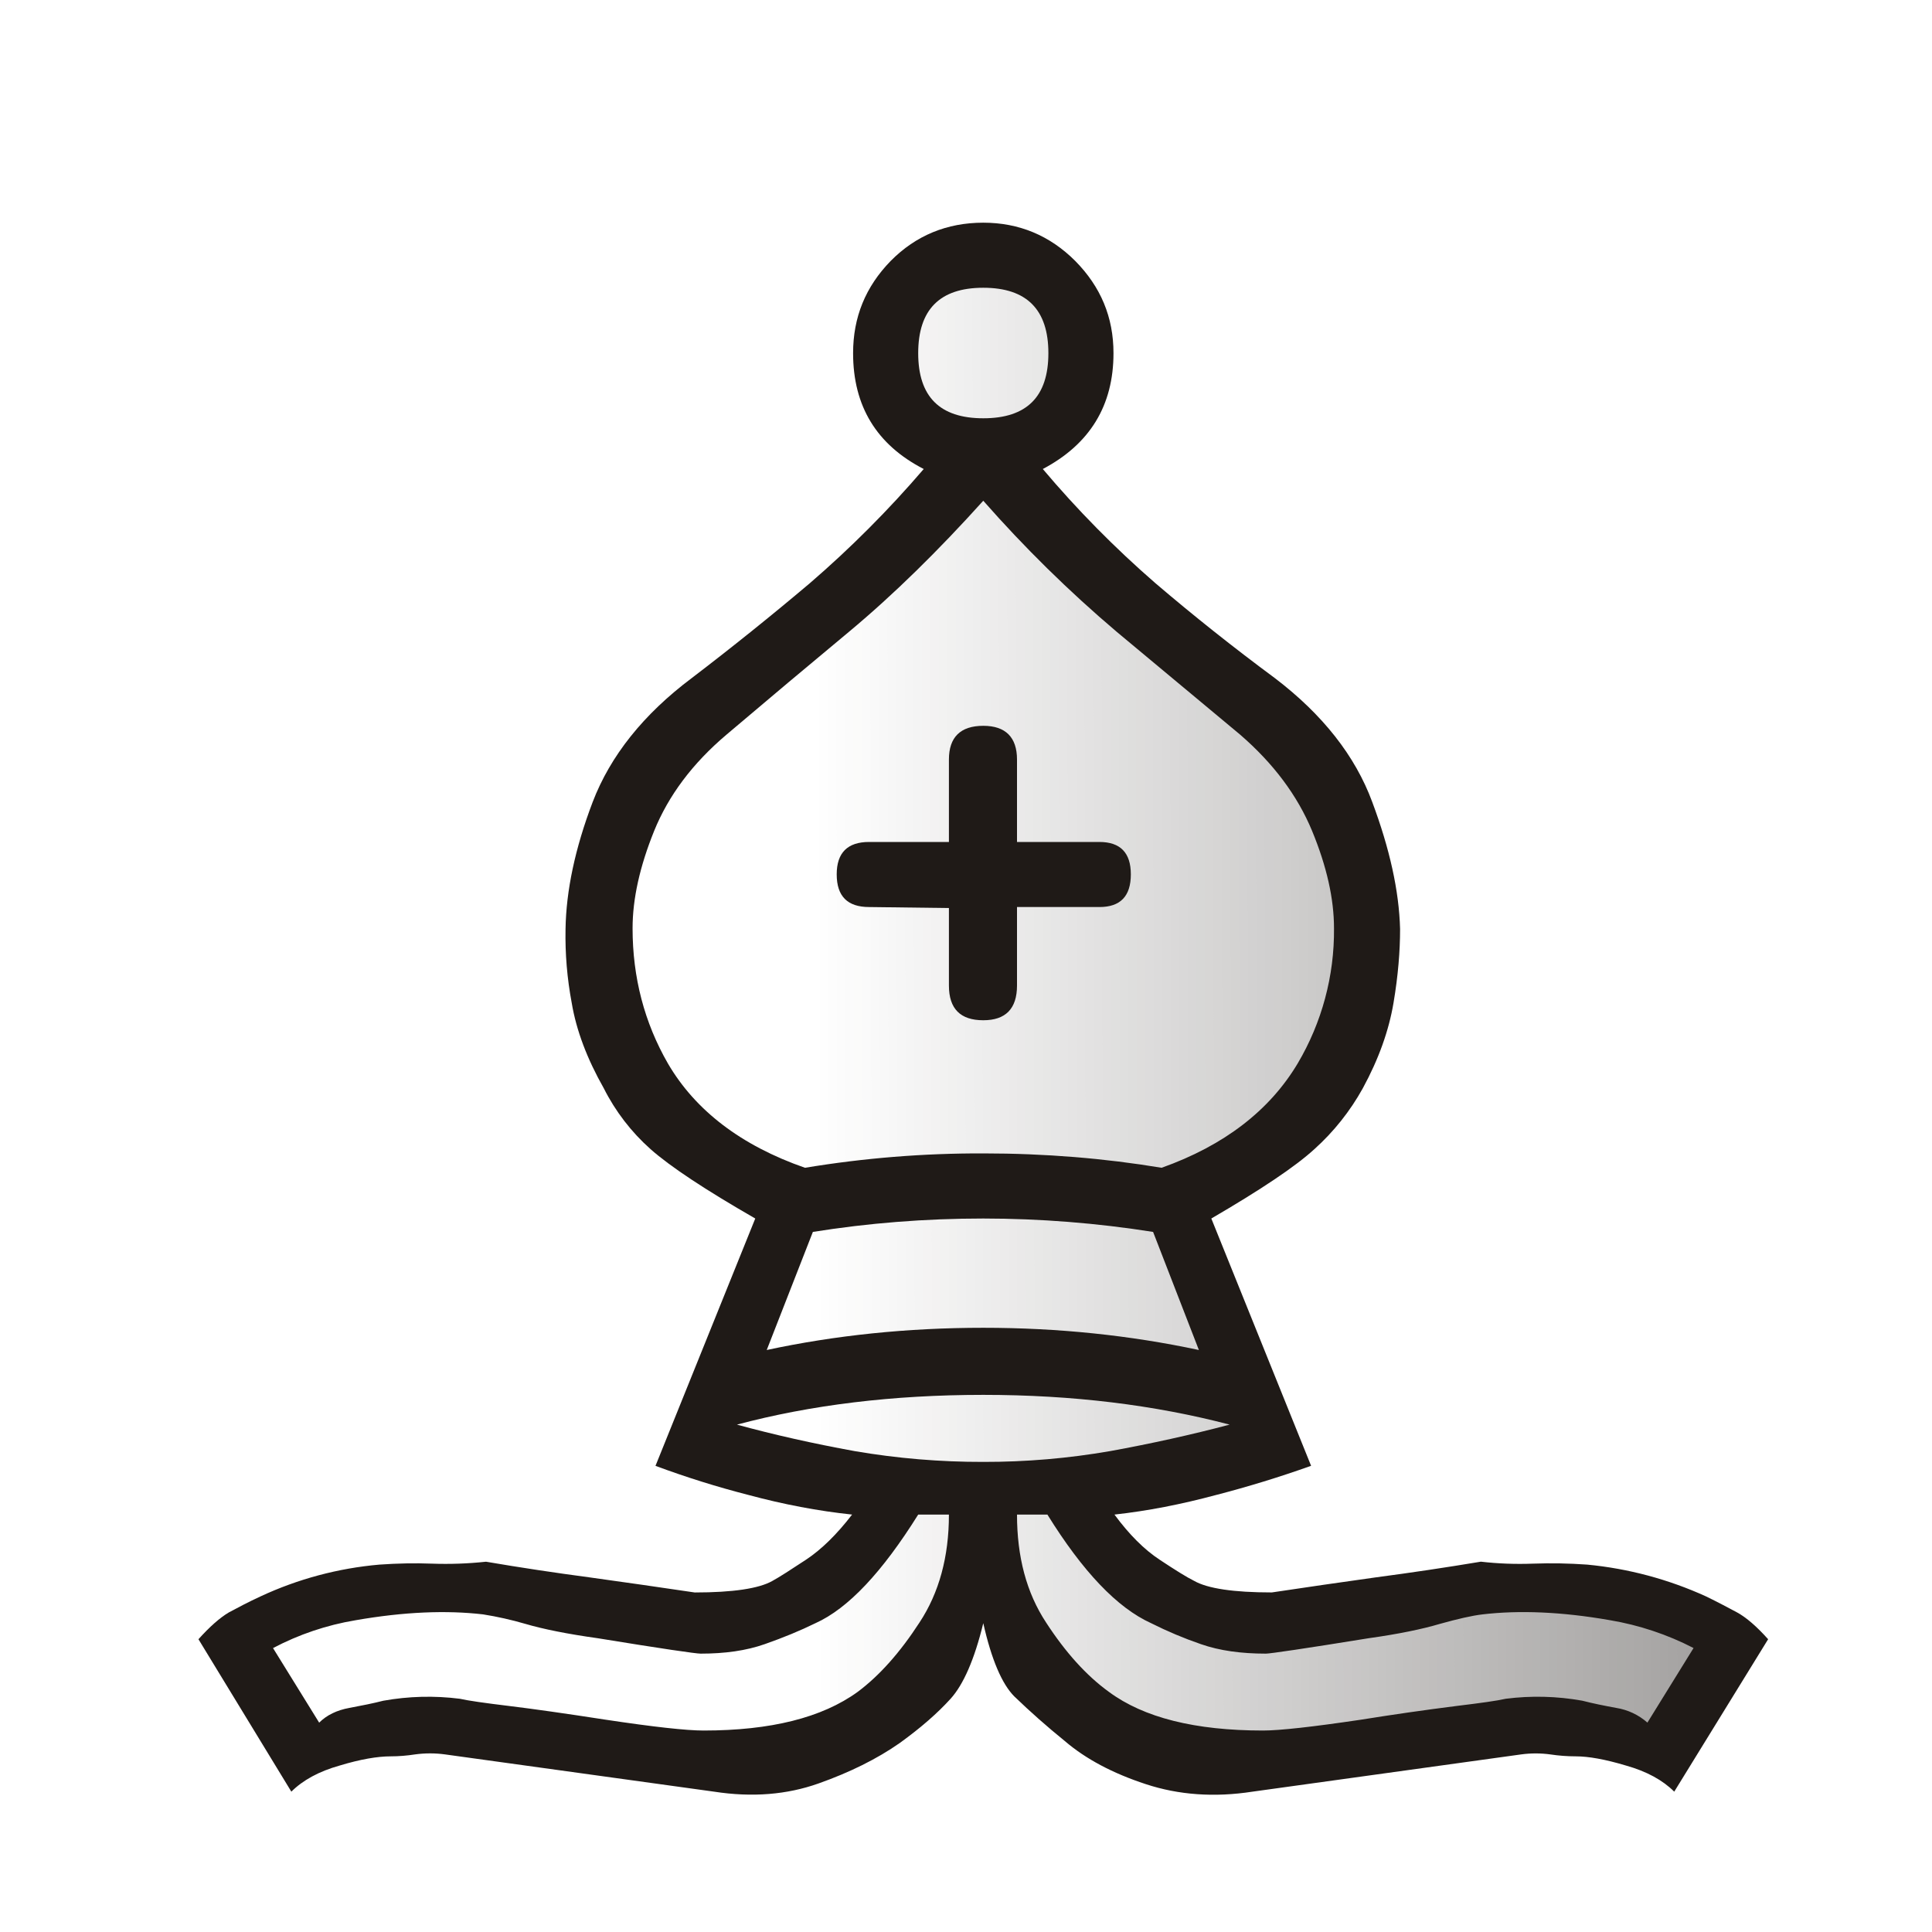
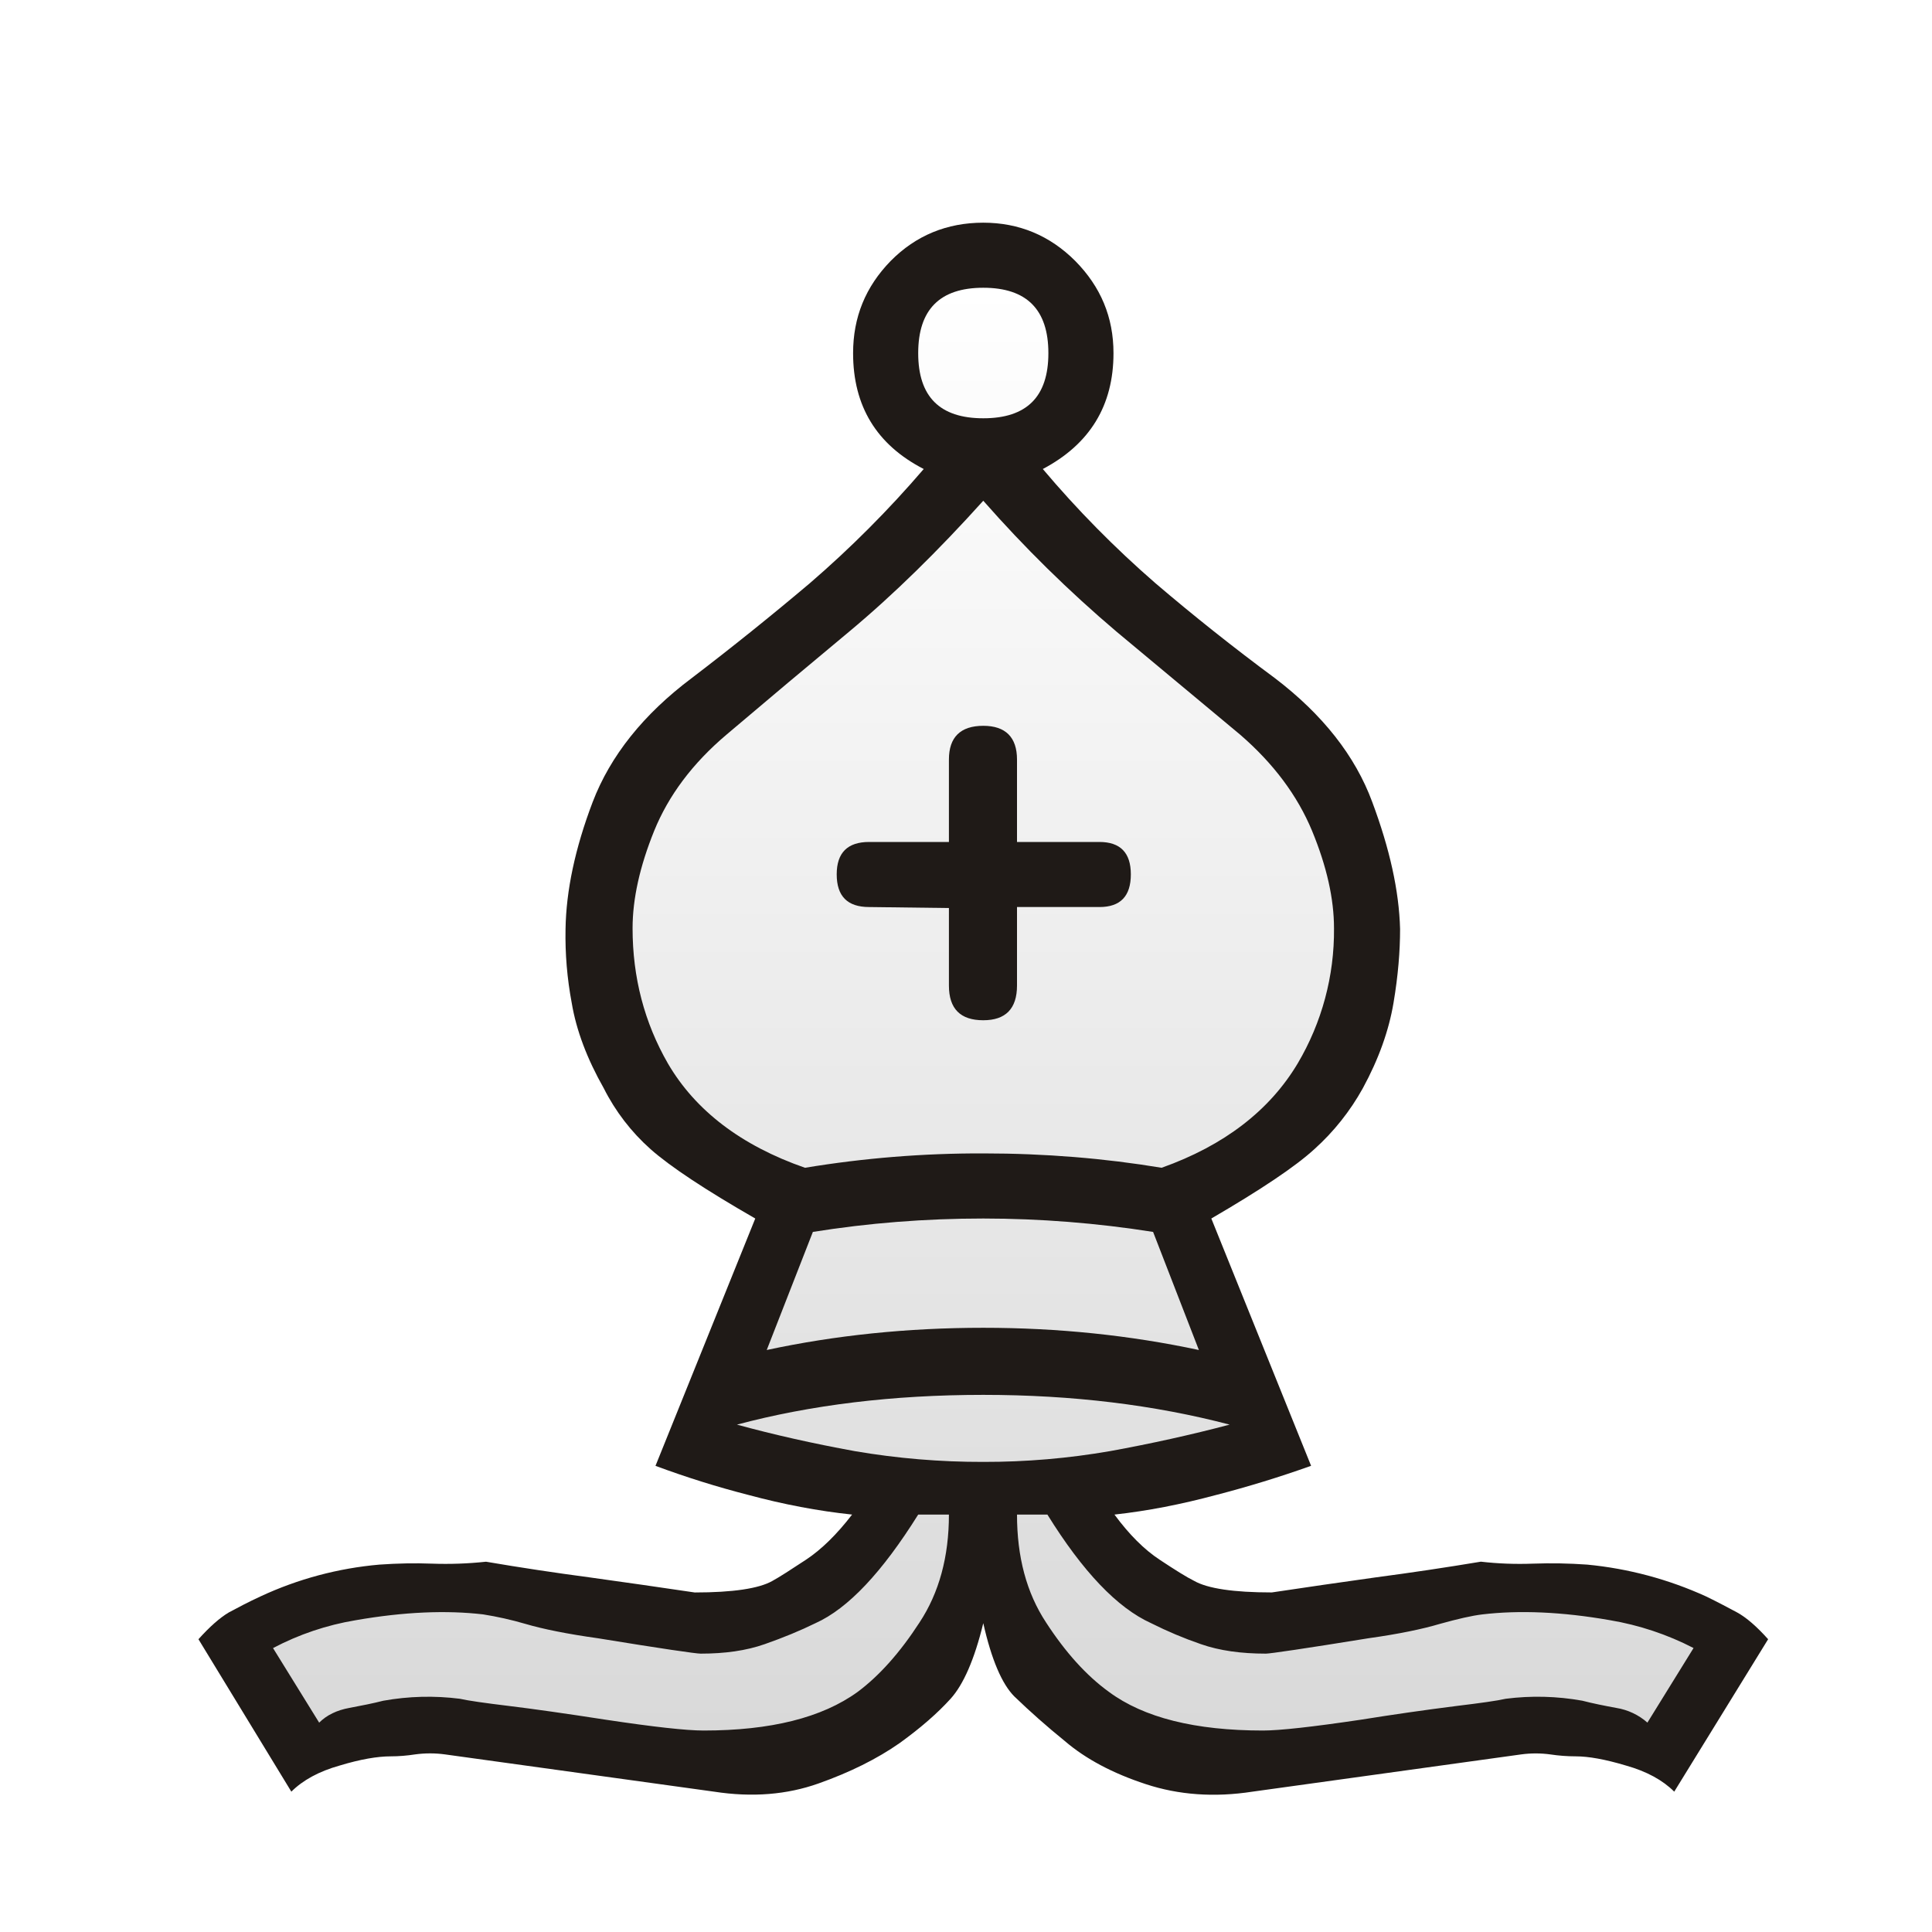
- <svg xmlns="http://www.w3.org/2000/svg" width="50mm" height="50mm" fill-rule="evenodd" clip-rule="evenodd" image-rendering="optimizeQuality" shape-rendering="geometricPrecision" text-rendering="geometricPrecision" viewBox="0 0 50 50">
-   <linearGradient id="a" x1="21.13" x2="77.641" y1="37.592" y2="37.469" gradientUnits="userSpaceOnUse">
-     <stop offset="0" stop-color="#fff" />
-     <stop offset="1" stop-color="#fff" stop-opacity="0" />
+ <svg xmlns="http://www.w3.org/2000/svg" fill-rule="evenodd" clip-rule="evenodd" image-rendering="optimizeQuality" shape-rendering="geometricPrecision" text-rendering="geometricPrecision" viewBox="0 0 50 50">
+   <linearGradient id="a" x1="0" y1="0" x2="0" y2="1">
+     <stop offset="0" stop-color="#ffffff" />
+     <stop offset="1" stop-color="#d9d9d9" />
  </linearGradient>
  <path fill="#1f1a17" d="M25.447 42.008c-.228.94-.516 1.592-.846 1.956s-.762.745-1.313 1.143c-.592.415-1.295.762-2.108 1.05s-1.71.364-2.7.211l-6.969-.965a2.858 2.858 0 0 0-.762 0c-.22.034-.432.051-.635.051-.347 0-.787.076-1.32.237-.542.152-.957.381-1.254.677l-2.404-3.945c.296-.33.559-.559.787-.694.237-.127.508-.271.821-.415a9.179 9.179 0 0 1 3.074-.822c.466-.033.923-.042 1.363-.025a9.8 9.8 0 0 0 1.397-.05c.89.152 1.786.287 2.684.406.906.127 1.812.254 2.718.39.99 0 1.66-.102 2.006-.297.187-.102.474-.288.872-.55.398-.263.796-.652 1.194-1.169-.88-.093-1.77-.262-2.684-.508a24.094 24.094 0 0 1-2.404-.753l2.582-6.401c-1.295-.745-2.193-1.338-2.71-1.795a5.3 5.3 0 0 1-1.21-1.575c-.432-.762-.711-1.499-.83-2.21a9.341 9.341 0 0 1-.16-1.913c.016-.99.245-2.083.702-3.285.457-1.194 1.312-2.27 2.566-3.21a79.091 79.091 0 0 0 3.056-2.455 27.746 27.746 0 0 0 2.946-2.954c-1.219-.627-1.828-1.626-1.828-2.998 0-.93.321-1.718.973-2.387.652-.66 1.457-.99 2.396-.99.923 0 1.72.33 2.38.99.66.669.99 1.456.99 2.387 0 1.355-.61 2.354-1.829 2.998a26.796 26.796 0 0 0 2.913 2.954c.982.839 2.015 1.66 3.09 2.456 1.236.94 2.083 2.015 2.523 3.209.449 1.202.694 2.294.72 3.285 0 .567-.05 1.202-.17 1.913s-.38 1.448-.795 2.21a6.084 6.084 0 0 1-1.253 1.575c-.5.457-1.389 1.05-2.667 1.795l2.582 6.4a28.57 28.57 0 0 1-2.455.754c-.915.246-1.787.415-2.634.508.381.517.771.906 1.169 1.168.398.263.694.45.897.55.347.196 1.016.297 2.007.297a263.35 263.35 0 0 1 2.692-.39 81.13 81.13 0 0 0 2.718-.406c.44.051.89.068 1.346.051a13.12 13.12 0 0 1 1.406.025 9.627 9.627 0 0 1 3.073.822c.297.144.567.288.805.415.245.135.508.364.804.694l-2.43 3.945c-.296-.296-.711-.525-1.253-.677-.534-.16-.965-.237-1.296-.237-.22 0-.44-.017-.66-.05a2.794 2.794 0 0 0-.753 0l-6.952.964c-.99.153-1.913.085-2.76-.194-.855-.28-1.558-.652-2.1-1.118a20.04 20.04 0 0 1-1.303-1.151c-.322-.322-.593-.957-.805-1.897" />
  <path fill="url(#a)" d="M26.32 39.197c0 1.092.245 2.024.753 2.794.5.77 1.041 1.372 1.626 1.795.905.669 2.235 1 3.987 1 .432 0 1.279-.094 2.532-.28a74.737 74.737 0 0 1 2.48-.356c.627-.076 1.05-.135 1.27-.186a6.53 6.53 0 0 1 1.982.05c.262.068.559.128.88.187a1.6 1.6 0 0 1 .805.38l1.194-1.93a7.372 7.372 0 0 0-2.16-.72c-1.252-.22-2.353-.262-3.301-.151-.28.033-.644.118-1.101.245-.457.136-1.067.263-1.846.372-1.676.272-2.557.399-2.658.399-.644 0-1.203-.077-1.685-.246a10.37 10.37 0 0 1-1.287-.542c-.88-.398-1.77-1.338-2.684-2.81zm-1.762 0h-.795c-.932 1.49-1.812 2.43-2.659 2.811-.398.195-.83.373-1.312.542-.483.17-1.033.246-1.66.246-.118 0-.999-.127-2.658-.398-.788-.11-1.423-.238-1.88-.373a8.828 8.828 0 0 0-1.092-.245c-.948-.11-2.04-.068-3.302.152a7.056 7.056 0 0 0-2.134.72l1.194 1.93c.195-.195.457-.322.779-.381.322-.06.618-.119.88-.186a6.53 6.53 0 0 1 1.982-.051c.22.05.643.11 1.27.186.626.076 1.465.195 2.506.356 1.236.186 2.083.28 2.531.28 1.736 0 3.065-.331 3.988-1 .567-.423 1.1-1.024 1.6-1.795.508-.77.762-1.702.762-2.794m.89-9.347c1.6 0 3.14.127 4.614.372 1.617-.575 2.794-1.481 3.522-2.7a6.745 6.745 0 0 0 .94-3.497c0-.762-.187-1.6-.568-2.523-.38-.915-.999-1.744-1.862-2.49-.974-.812-2.04-1.701-3.2-2.666a33.093 33.093 0 0 1-3.447-3.387c-1.16 1.287-2.311 2.421-3.47 3.387a406.55 406.55 0 0 0-3.176 2.667c-.88.745-1.499 1.574-1.871 2.489-.373.923-.559 1.76-.559 2.523 0 1.27.305 2.438.914 3.497.712 1.219 1.897 2.125 3.548 2.7a27.749 27.749 0 0 1 4.614-.372zm0 4.513c1.938 0 3.793.194 5.579.575l-1.185-3.056a28.297 28.297 0 0 0-4.395-.347c-1.507 0-2.98.118-4.41.347l-1.194 3.056c1.769-.38 3.64-.575 5.604-.575zm0-23.538c1.126 0 1.684-.559 1.684-1.685s-.559-1.693-1.685-1.693-1.684.567-1.684 1.693.558 1.685 1.684 1.685zm0 27.009a18.97 18.97 0 0 0 3.285-.28c1.066-.194 2.1-.423 3.09-.685-1.94-.508-4.064-.77-6.376-.77-2.345 0-4.47.262-6.375.77.957.262 1.973.49 3.048.686a19.46 19.46 0 0 0 3.327.279zm-.89-14.334-2.065-.026c-.56 0-.839-.279-.839-.846 0-.559.28-.838.839-.838h2.065v-2.134c0-.576.297-.872.89-.872.575 0 .872.296.872.872v2.134h2.133c.542 0 .813.28.813.838 0 .567-.271.846-.813.846H26.32v2.032c0 .602-.297.898-.873.898-.592 0-.889-.296-.889-.898z" />
</svg>
